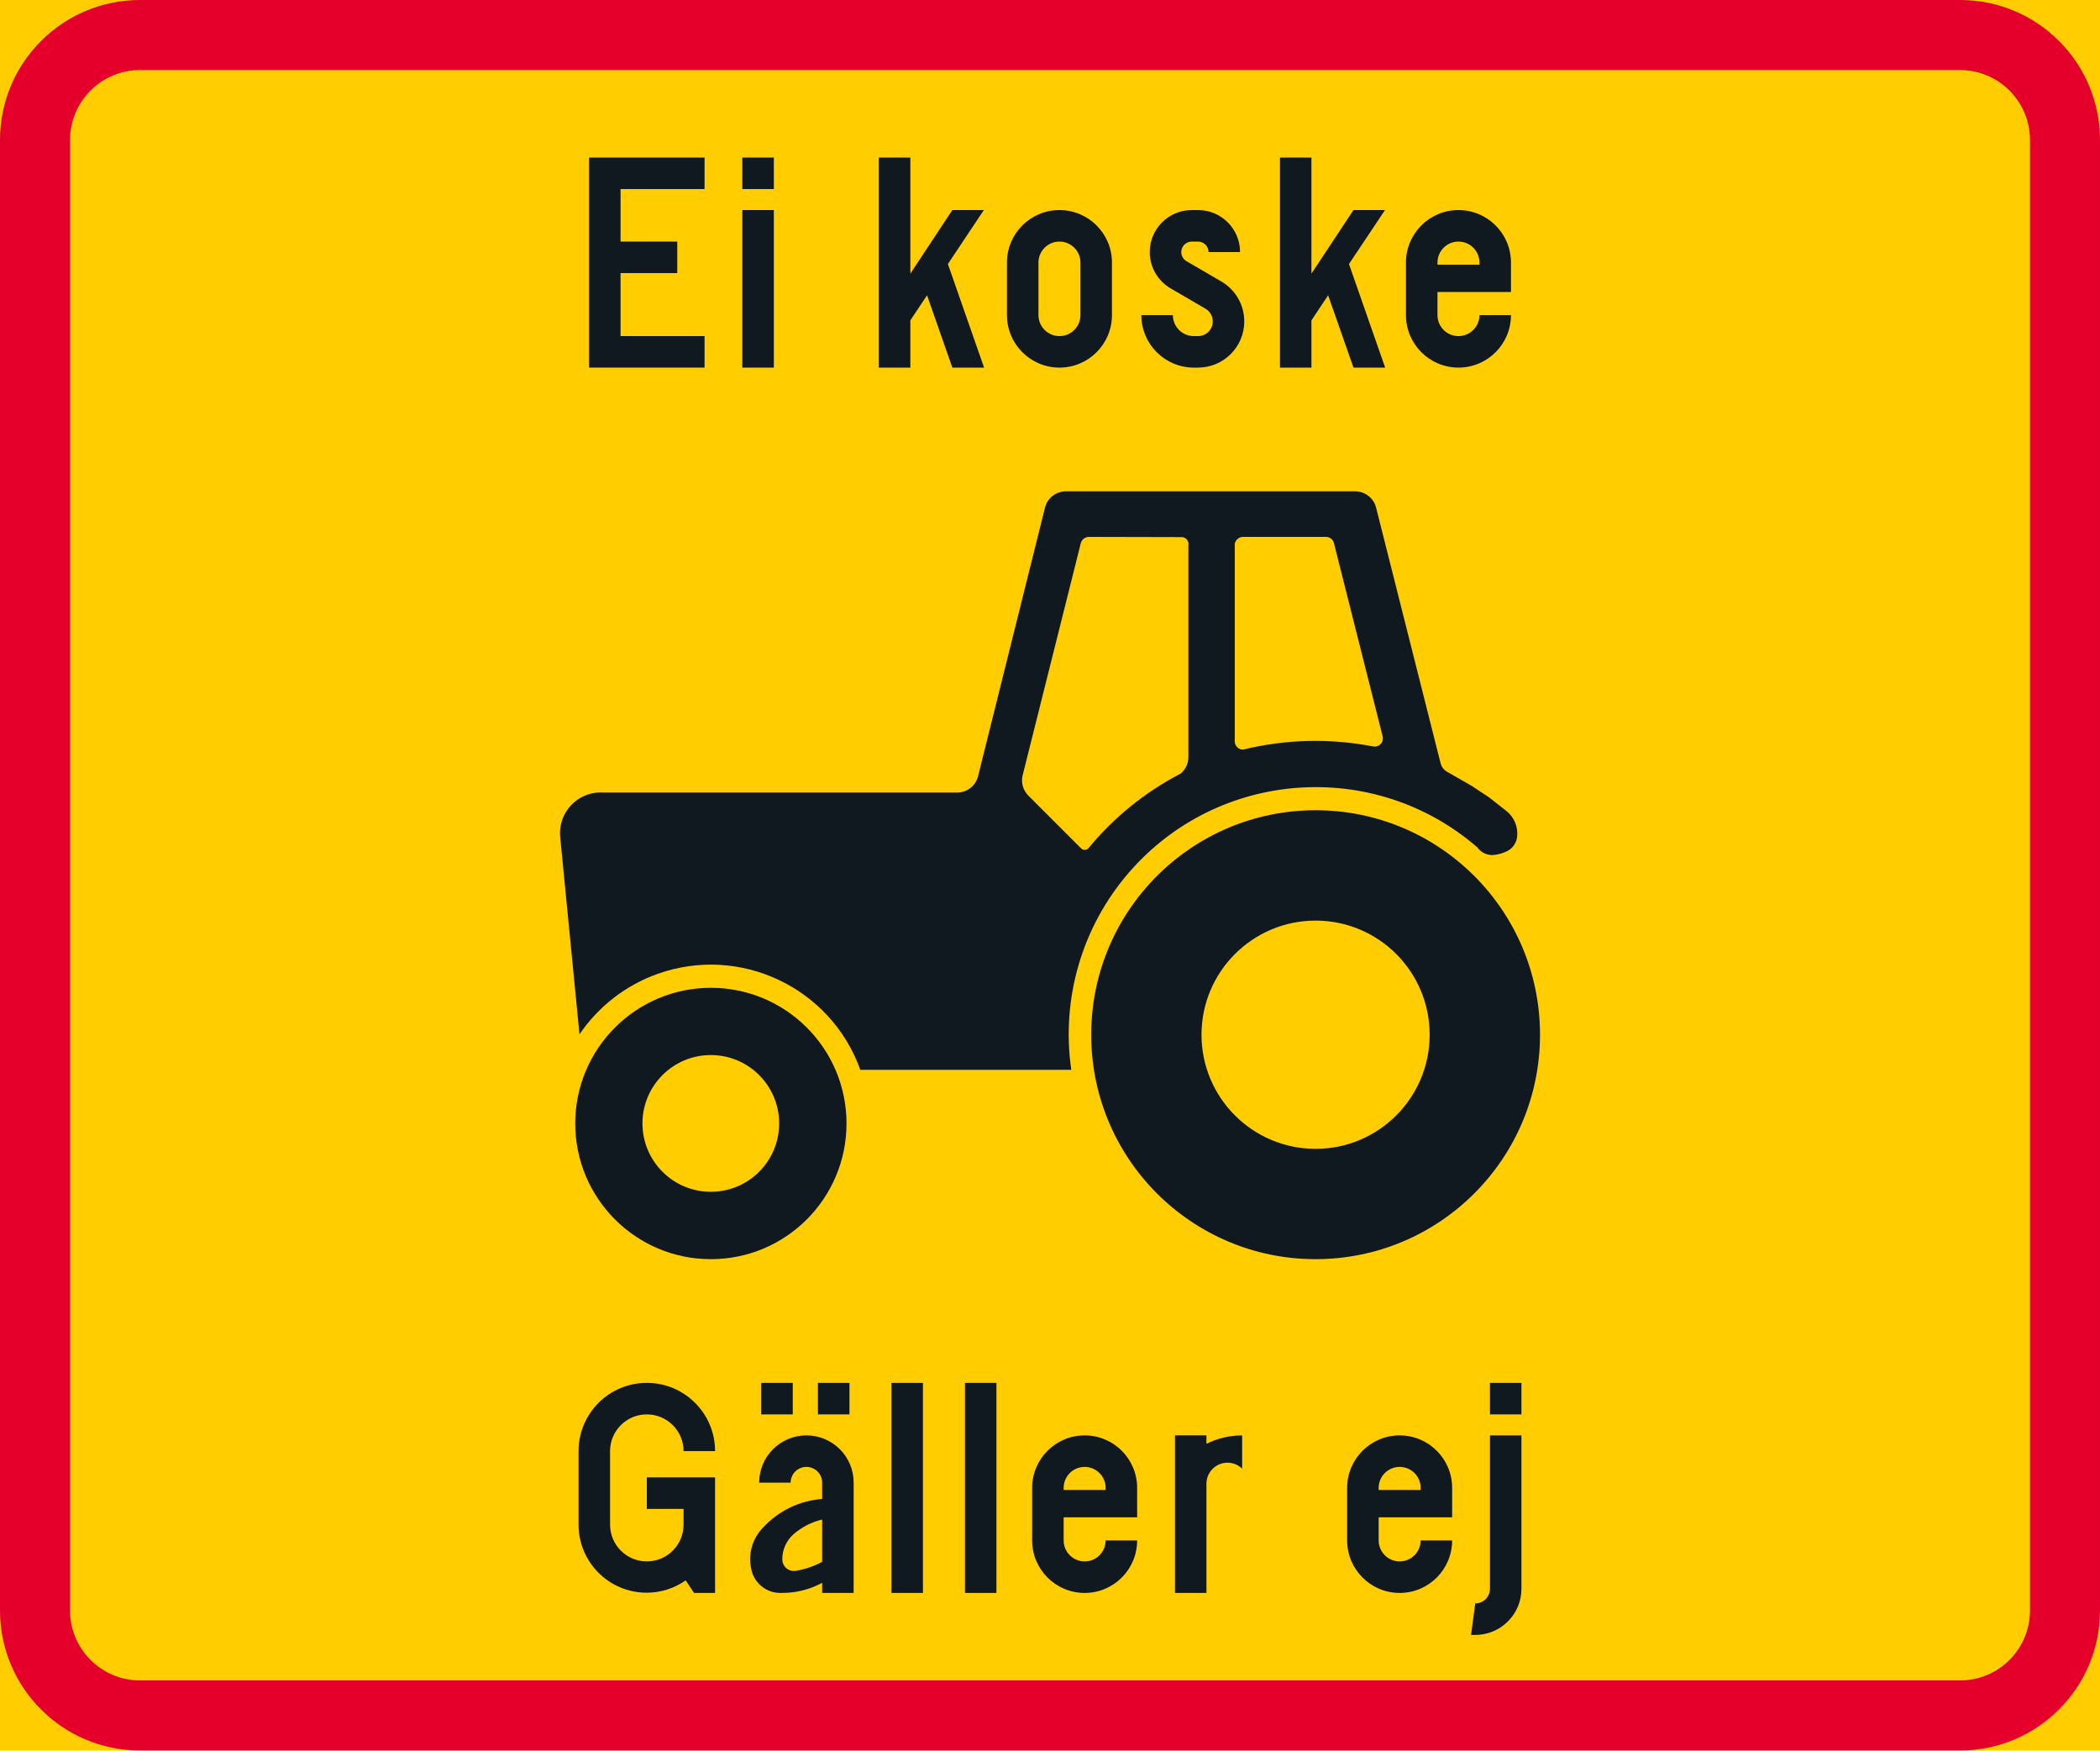
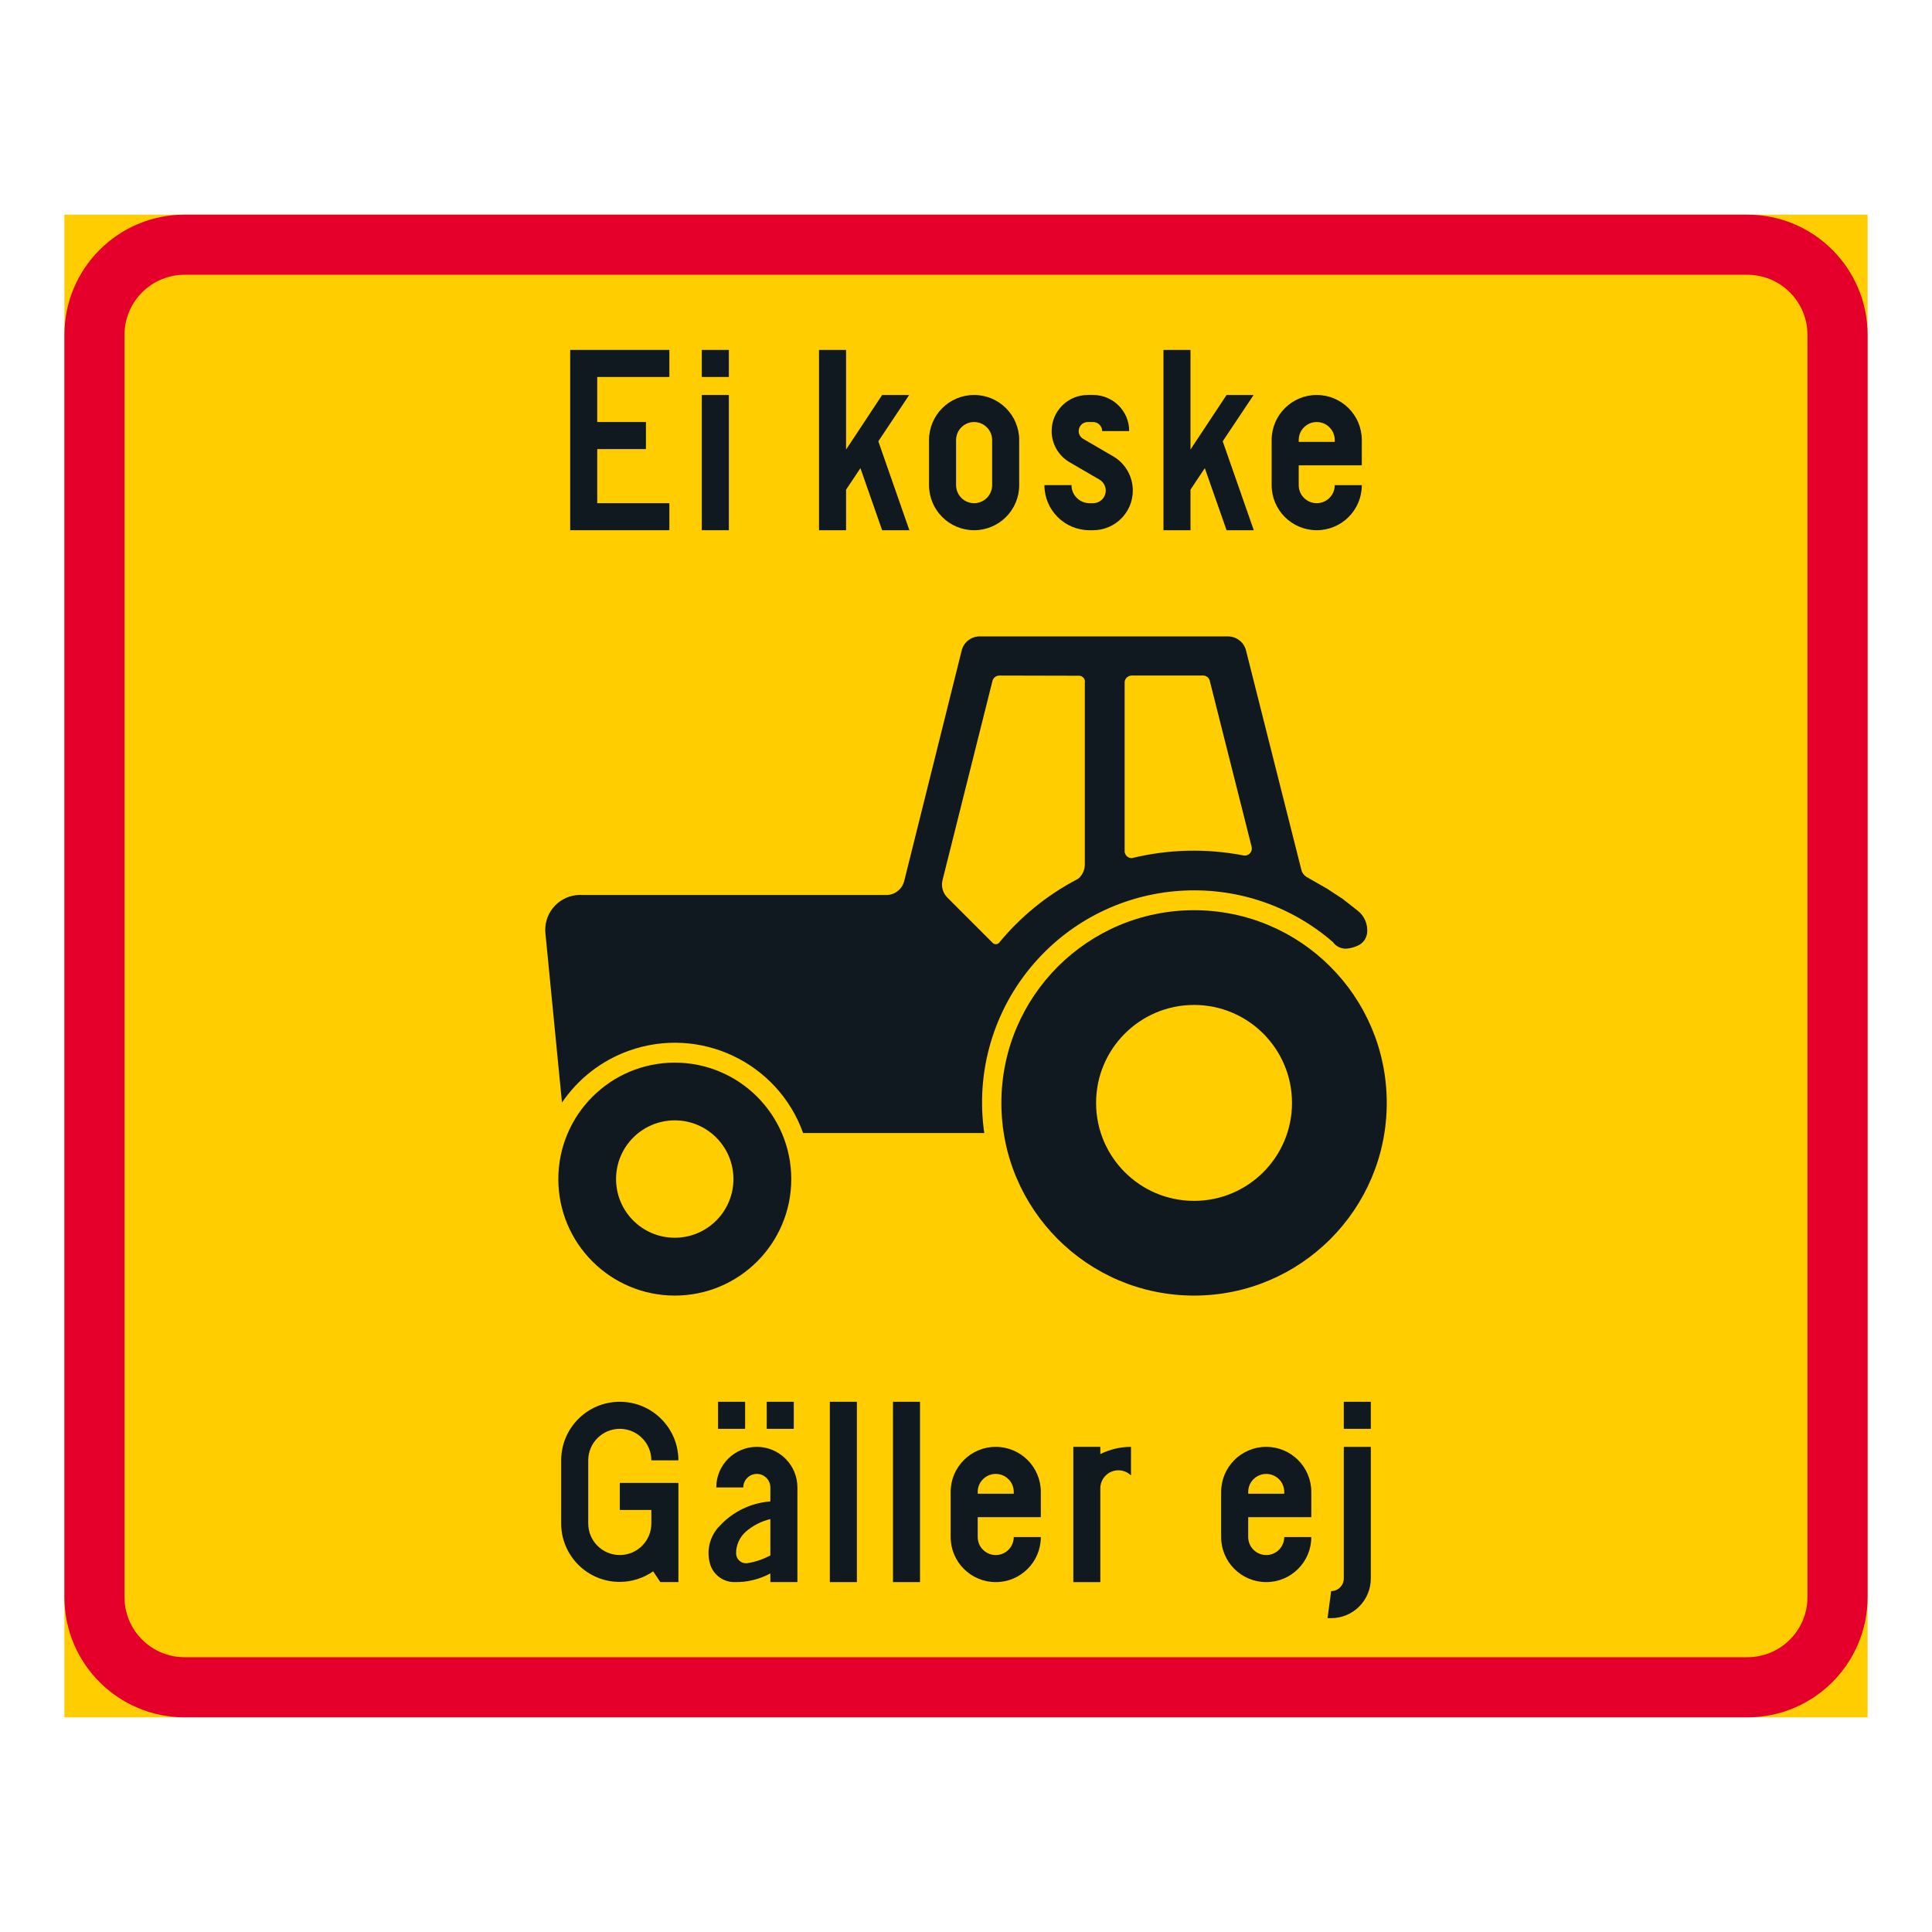
- <svg xmlns="http://www.w3.org/2000/svg" version="1.1" id="Layer_1" x="0px" y="0px" width="396.849" height="330.712" viewBox="0 0 396.849 330.712" xml:space="preserve">
-   <defs id="defs850" />
-   <g id="LWPOLYLINE_32_" transform="translate(-14.174,-47.242)">
-     <rect x="14.174" y="47.242" style="fill:#ffcd00" width="396.849" height="330.712" id="rect745" />
+ <svg xmlns="http://www.w3.org/2000/svg" version="1.1" id="Layer_1" x="0px" y="0px" width="425.197px" height="425.196px" viewBox="0 0 425.197 425.196" style="enable-background:new 0 0 425.197 425.196;" xml:space="preserve">
+   <g id="LWPOLYLINE_32_">
+     <rect x="14.174" y="47.242" style="fill:#FFCD00;" width="396.849" height="330.712" />
  </g>
-   <g id="LWPOLYLINE_31_" transform="translate(-14.174,-47.242)">
-     <path style="fill:#e4002b" d="m 40.627,377.954 h 343.941 c 14.608,0 26.454,-11.845 26.454,-26.458 V 73.701 c 0,-14.613 -11.846,-26.459 -26.454,-26.459 H 40.627 c -14.607,0 -26.453,11.846 -26.453,26.459 v 277.795 c 0,14.613 11.846,26.458 26.453,26.458 z" id="path748" />
+   <g id="LWPOLYLINE_31_">
+     <path style="fill:#E4002B;" d="M40.627,377.954h343.941c14.608,0,26.454-11.845,26.454-26.458V73.701   c0-14.613-11.846-26.459-26.454-26.459H40.627c-14.607,0-26.453,11.846-26.453,26.459v277.795   C14.174,366.109,26.02,377.954,40.627,377.954z" />
  </g>
-   <g id="LWPOLYLINE_30_" transform="translate(-14.174,-47.242)">
-     <path style="fill:#ffcd00" d="m 40.627,364.724 h 343.941 c 7.304,0 13.223,-5.918 13.223,-13.228 V 73.701 c 0,-7.305 -5.919,-13.228 -13.223,-13.228 H 40.627 c -7.304,0 -13.227,5.923 -13.227,13.228 v 277.795 c 0.001,7.31 5.924,13.228 13.227,13.228 z" id="path751" />
+   <g id="LWPOLYLINE_30_">
+     <path style="fill:#FFCD00;" d="M40.627,364.724h343.941c7.304,0,13.223-5.918,13.223-13.228V73.701   c0-7.305-5.919-13.228-13.223-13.228H40.627c-7.304,0-13.227,5.923-13.227,13.228v277.795   C27.401,358.806,33.324,364.724,40.627,364.724z" />
  </g>
-   <g id="LWPOLYLINE_53_" transform="translate(-14.174,-47.242)">
-     <polygon style="fill:#101820" points="147.316,110.741 131.442,110.741 131.442,98.837 142.157,98.837 142.157,92.882 131.442,92.882 131.442,82.961 147.316,82.961 147.316,77.007 125.488,77.007 125.488,116.691 147.316,116.691 " id="polygon754" />
+   <g id="LWPOLYLINE_53_">
+     <polygon style="fill:#101820;" points="125.488,116.691 147.316,116.691 147.316,110.741 131.442,110.741 131.442,98.837    142.157,98.837 142.157,92.882 131.442,92.882 131.442,82.961 147.316,82.961 147.316,77.007 125.488,77.007  " />
  </g>
-   <g id="LWPOLYLINE_54_" transform="translate(-14.174,-47.242)">
-     <rect x="154.456" y="86.928" style="fill:#101820" width="5.955" height="29.764" id="rect757" />
+   <g id="LWPOLYLINE_54_">
+     <rect x="154.456" y="86.928" style="fill:#101820;" width="5.955" height="29.764" />
  </g>
-   <g id="LWPOLYLINE_55_" transform="translate(-14.174,-47.242)">
-     <rect x="154.456" y="77.007" style="fill:#101820" width="5.955" height="5.954" id="rect760" />
+   <g id="LWPOLYLINE_55_">
+     <rect x="154.456" y="77.007" style="fill:#101820;" width="5.955" height="5.954" />
  </g>
-   <g id="LWPOLYLINE_56_" transform="translate(-14.174,-47.242)">
-     <polygon style="fill:#101820" points="180.252,77.007 186.208,77.007 186.208,98.938 194.141,86.928 200.095,86.928 193.302,97.122 200.141,116.7 194.141,116.691 189.363,103.031 186.208,107.765 186.208,116.691 180.252,116.691 " id="polygon763" />
+   <g id="LWPOLYLINE_56_">
+     <polygon style="fill:#101820;" points="186.208,116.691 180.252,116.691 180.252,77.007 186.208,77.007 186.208,98.938    194.141,86.928 200.095,86.928 193.302,97.122 200.141,116.7 194.141,116.691 189.363,103.031 186.208,107.765  " />
  </g>
-   <g id="LWPOLYLINE_57_" transform="translate(-14.174,-47.242)">
-     <path style="fill:#101820" d="m 204.463,106.771 c 0,5.48 4.44,9.921 9.921,9.921 5.481,0 9.922,-4.44 9.922,-9.921 v -9.922 c 0,-5.48 -4.441,-9.921 -9.922,-9.921 -5.481,0 -9.921,4.44 -9.921,9.921 z" id="path766" />
+   <g id="LWPOLYLINE_57_">
+     <path style="fill:#101820;" d="M204.463,106.771c0,5.48,4.44,9.921,9.921,9.921s9.922-4.44,9.922-9.921v-9.922   c0-5.48-4.441-9.921-9.922-9.921s-9.921,4.44-9.921,9.921V106.771z" />
  </g>
-   <g id="LWPOLYLINE_59_" transform="translate(-14.174,-47.242)">
-     <path style="fill:#101820" d="m 229.859,106.771 c 0,5.48 4.441,9.921 9.922,9.921 h 0.793 c 4.824,0 8.736,-3.907 8.736,-8.727 0,-3.109 -1.65,-5.982 -4.341,-7.546 l -6.584,-3.839 c -0.61,-0.352 -0.984,-1.008 -0.984,-1.715 0,-1.094 0.894,-1.983 1.987,-1.983 h 1.186 c 1.095,0 1.988,0.89 1.988,1.983 h 5.954 c 0,-4.381 -3.556,-7.938 -7.942,-7.938 h -1.186 c -4.386,0 -7.942,3.557 -7.942,7.938 0,2.822 1.505,5.439 3.939,6.857 l 6.593,3.839 c 0.848,0.497 1.377,1.414 1.377,2.403 0,1.532 -1.24,2.776 -2.781,2.776 h -0.793 c -2.188,0 -3.967,-1.778 -3.967,-3.971 h -5.955 z" id="path769" />
+   <g id="LWPOLYLINE_59_">
+     <path style="fill:#101820;" d="M229.859,106.771c0,5.48,4.441,9.921,9.922,9.921h0.793c4.824,0,8.736-3.907,8.736-8.727   c0-3.109-1.65-5.982-4.341-7.546l-6.584-3.839c-0.61-0.352-0.984-1.008-0.984-1.715c0-1.094,0.894-1.983,1.987-1.983h1.186   c1.095,0,1.988,0.89,1.988,1.983h5.954c0-4.381-3.556-7.938-7.942-7.938h-1.186c-4.386,0-7.942,3.557-7.942,7.938   c0,2.822,1.505,5.439,3.939,6.857l6.593,3.839c0.848,0.497,1.377,1.414,1.377,2.403c0,1.532-1.24,2.776-2.781,2.776h-0.793   c-2.188,0-3.967-1.778-3.967-3.971H229.859z" />
  </g>
-   <g id="LWPOLYLINE_60_" transform="translate(-14.174,-47.242)">
-     <polygon style="fill:#101820" points="256.058,77.007 262.003,77.007 262.003,98.938 269.946,86.928 275.9,86.928 269.097,97.122 275.937,116.7 269.946,116.691 265.158,103.031 262.003,107.765 262.003,116.691 256.058,116.691 " id="polygon772" />
+   <g id="LWPOLYLINE_60_">
+     <polygon style="fill:#101820;" points="262.003,116.691 256.058,116.691 256.058,77.007 262.003,77.007 262.003,98.938    269.946,86.928 275.9,86.928 269.097,97.122 275.937,116.7 269.946,116.691 265.158,103.031 262.003,107.765  " />
  </g>
-   <g id="LWPOLYLINE_61_" transform="translate(-14.174,-47.242)">
-     <path style="fill:#101820" d="m 293.754,106.771 h 5.955 c 0,5.48 -4.441,9.921 -9.921,9.921 -5.48,0 -9.922,-4.44 -9.922,-9.921 v -9.922 c 0,-5.48 4.441,-9.921 9.922,-9.921 5.479,0 9.921,4.44 9.921,9.921 v 5.559 h -13.888 v 4.363 c 0,2.192 1.769,3.971 3.967,3.971 2.188,-0.001 3.966,-1.779 3.966,-3.971 z" id="path775" />
+   <g id="LWPOLYLINE_61_">
+     <path style="fill:#101820;" d="M293.754,106.771h5.955c0,5.48-4.441,9.921-9.921,9.921c-5.48,0-9.922-4.44-9.922-9.921v-9.922   c0-5.48,4.441-9.921,9.922-9.921c5.479,0,9.921,4.44,9.921,9.921v5.559h-13.888v4.363c0,2.192,1.769,3.971,3.967,3.971   C291.976,110.741,293.754,108.963,293.754,106.771z" />
  </g>
-   <g id="LWPOLYLINE_63_" transform="translate(-14.174,-47.242)">
-     <path style="fill:#101820" d="m 145.328,348.19 h 3.976 v -21.83 h -12.9 v 5.955 h 6.946 v 2.781 0.195 c 0,3.835 -3.112,6.944 -6.946,6.944 -3.835,0 -6.944,-3.109 -6.944,-6.944 v -13.893 c 0,-3.83 3.109,-6.939 6.944,-6.939 3.834,0 6.946,3.109 6.946,6.939 h 5.954 c 0,-7.121 -5.781,-12.894 -12.9,-12.894 -7.122,0 -12.898,5.772 -12.898,12.894 v 13.893 c 0.004,7.108 5.771,12.862 12.88,12.857 2.636,-0.004 5.207,-0.815 7.366,-2.329 z" id="path778" />
+   <g id="LWPOLYLINE_63_">
+     <path style="fill:#101820;" d="M145.328,348.19h3.976v-21.83h-12.9v5.955h6.946v2.781v0.195c0,3.835-3.112,6.944-6.946,6.944   c-3.835,0-6.944-3.109-6.944-6.944v-13.893c0-3.83,3.109-6.939,6.944-6.939c3.834,0,6.946,3.109,6.946,6.939h5.954   c0-7.121-5.781-12.894-12.9-12.894c-7.122,0-12.898,5.772-12.898,12.894v13.893c0.004,7.108,5.771,12.862,12.88,12.857   c2.636-0.004,5.207-0.815,7.366-2.329L145.328,348.19z" />
  </g>
-   <g id="LWPOLYLINE_64_" transform="translate(-14.174,-47.242)">
-     <rect x="168.745" y="308.506" style="fill:#101820" width="5.955" height="5.954" id="rect781" />
+   <g id="LWPOLYLINE_64_">
+     <rect x="168.745" y="308.506" style="fill:#101820;" width="5.955" height="5.954" />
  </g>
-   <g id="LWPOLYLINE_65_" transform="translate(-14.174,-47.242)">
-     <rect x="158.03" y="308.506" style="fill:#101820" width="5.955" height="5.954" id="rect784" />
+   <g id="LWPOLYLINE_65_">
+     <rect x="158.03" y="308.506" style="fill:#101820;" width="5.955" height="5.954" />
  </g>
-   <g id="LWPOLYLINE_66_" transform="translate(-14.174,-47.242)">
-     <path style="fill:#101820" d="m 175.493,348.19 h -5.954 v -1.905 c -2.39,1.29 -5.07,1.946 -7.788,1.905 -2.443,0.064 -4.642,-1.477 -5.416,-3.793 -0.967,-3.046 -0.155,-6.374 2.106,-8.627 2.899,-3.113 6.857,-5.015 11.098,-5.334 v -3.082 c 0,-1.642 -1.332,-2.973 -2.973,-2.973 -1.642,0 -2.982,1.331 -2.982,2.973 h -5.945 c 0,-4.934 3.994,-8.928 8.928,-8.928 4.933,0 8.927,3.994 8.927,8.928 v 20.836 z" id="path787" />
+   <g id="LWPOLYLINE_66_">
+     <path style="fill:#101820;" d="M175.493,348.19h-5.954v-1.905c-2.39,1.29-5.07,1.946-7.788,1.905   c-2.443,0.064-4.642-1.477-5.416-3.793c-0.967-3.046-0.155-6.374,2.106-8.627c2.899-3.113,6.857-5.015,11.098-5.334v-3.082   c0-1.642-1.332-2.973-2.973-2.973c-1.642,0-2.982,1.331-2.982,2.973h-5.945c0-4.934,3.994-8.928,8.928-8.928   c4.933,0,8.927,3.994,8.927,8.928V348.19z" />
  </g>
-   <g id="LWPOLYLINE_68_" transform="translate(-14.174,-47.242)">
-     <rect x="182.632" y="308.506" style="fill:#101820" width="5.955" height="39.685" id="rect790" />
+   <g id="LWPOLYLINE_68_">
+     <rect x="182.632" y="308.506" style="fill:#101820;" width="5.955" height="39.685" />
  </g>
-   <g id="LWPOLYLINE_69_" transform="translate(-14.174,-47.242)">
-     <rect x="196.53" y="308.506" style="fill:#101820" width="5.945" height="39.685" id="rect793" />
+   <g id="LWPOLYLINE_69_">
+     <rect x="196.53" y="308.506" style="fill:#101820;" width="5.945" height="39.685" />
  </g>
-   <g id="LWPOLYLINE_70_" transform="translate(-14.174,-47.242)">
-     <path style="fill:#101820" d="m 223.111,338.27 h 5.955 c 0,5.48 -4.44,9.921 -9.921,9.921 -5.481,0 -9.922,-4.44 -9.922,-9.921 v -9.921 c 0,-5.48 4.441,-9.922 9.922,-9.922 5.481,0 9.921,4.441 9.921,9.922 v 5.553 h -13.888 v 4.368 c 0,2.188 1.778,3.967 3.967,3.967 2.197,-0.001 3.966,-1.779 3.966,-3.967 z" id="path796" />
+   <g id="LWPOLYLINE_70_">
+     <path style="fill:#101820;" d="M223.111,338.27h5.955c0,5.48-4.44,9.921-9.921,9.921s-9.922-4.44-9.922-9.921v-9.921   c0-5.48,4.441-9.922,9.922-9.922s9.921,4.441,9.921,9.922v5.553h-13.888v4.368c0,2.188,1.778,3.967,3.967,3.967   C221.342,342.236,223.111,340.458,223.111,338.27z" />
  </g>
-   <g id="LWPOLYLINE_72_" transform="translate(-14.174,-47.242)">
-     <path style="fill:#101820" d="m 242.161,327.555 v 20.636 h -5.945 v -29.764 h 5.945 v 1.592 c 2.098,-1.045 4.404,-1.592 6.748,-1.592 v 6.292 c -1.56,-1.532 -4.076,-1.509 -5.608,0.055 -0.73,0.743 -1.14,1.742 -1.14,2.781 z" id="path799" />
+   <g id="LWPOLYLINE_72_">
+     <path style="fill:#101820;" d="M242.161,327.555v20.636h-5.945v-29.764h5.945v1.592c2.098-1.045,4.404-1.592,6.748-1.592v6.292   c-1.56-1.532-4.076-1.509-5.608,0.055C242.571,325.517,242.161,326.516,242.161,327.555z" />
  </g>
-   <g id="LWPOLYLINE_73_" transform="translate(-14.174,-47.242)">
-     <path style="fill:#101820" d="m 282.639,338.27 h 5.954 c 0,5.48 -4.44,9.921 -9.921,9.921 -5.481,0 -9.921,-4.44 -9.921,-9.921 v -9.921 c 0,-5.48 4.44,-9.922 9.921,-9.922 5.481,0 9.921,4.441 9.921,9.922 v 5.553 h -13.888 v 4.368 c 0,2.188 1.778,3.967 3.967,3.967 2.198,-0.001 3.967,-1.779 3.967,-3.967 z" id="path802" />
+   <g id="LWPOLYLINE_73_">
+     <path style="fill:#101820;" d="M282.639,338.27h5.954c0,5.48-4.44,9.921-9.921,9.921s-9.921-4.44-9.921-9.921v-9.921   c0-5.48,4.44-9.922,9.921-9.922s9.921,4.441,9.921,9.922v5.553h-13.888v4.368c0,2.188,1.778,3.967,3.967,3.967   C280.87,342.236,282.639,340.458,282.639,338.27z" />
  </g>
-   <g id="LWPOLYLINE_75_" transform="translate(-14.174,-47.242)">
-     <path style="fill:#101820" d="m 301.688,318.427 v 28.971 c 0,4.824 -3.902,8.727 -8.727,8.727 h -0.793 l 0.793,-5.95 c 1.532,0 2.781,-1.244 2.781,-2.776 v -28.971 h 5.946 z" id="path805" />
+   <g id="LWPOLYLINE_75_">
+     <path style="fill:#101820;" d="M301.688,318.427v28.971c0,4.824-3.902,8.727-8.727,8.727h-0.793l0.793-5.95   c1.532,0,2.781-1.244,2.781-2.776v-28.971H301.688z" />
  </g>
-   <g id="LWPOLYLINE_76_" transform="translate(-14.174,-47.242)">
-     <rect x="295.743" y="308.506" style="fill:#101820" width="5.945" height="5.954" id="rect808" />
+   <g id="LWPOLYLINE_76_">
+     <rect x="295.743" y="308.506" style="fill:#101820;" width="5.945" height="5.954" />
  </g>
-   <g id="CIRCLE_9_" transform="translate(-14.174,-47.242)">
-     <path style="fill:#101820" d="m 174.143,259.501 c 0,-14.156 -11.472,-25.633 -25.633,-25.633 -14.154,0 -25.631,11.477 -25.631,25.633 0,14.157 11.477,25.633 25.631,25.633 14.161,0 25.633,-11.476 25.633,-25.633 z" id="path811" />
+   <g id="CIRCLE_9_">
+     <path style="fill:#101820;" d="M174.143,259.501c0-14.156-11.472-25.633-25.633-25.633c-14.154,0-25.631,11.477-25.631,25.633   c0,14.157,11.477,25.633,25.631,25.633C162.671,285.134,174.143,273.658,174.143,259.501L174.143,259.501z" />
  </g>
-   <g id="LWPOLYLINE_78_" transform="translate(-14.174,-47.242)">
-     <path style="fill:#101820" d="m 216.619,249.356 h -39.867 c -5.6,-15.593 -22.788,-23.695 -38.384,-18.096 -5.978,2.151 -11.115,6.137 -14.686,11.394 l -3.63,-37.104 c -0.059,-0.497 -0.068,-0.998 -0.031,-1.491 0.328,-4.24 4.025,-7.409 8.266,-7.08 h 66.757 c 1.869,0 3.502,-1.272 3.958,-3.087 l 12.675,-50.842 c 0.502,-1.819 2.188,-3.051 4.076,-2.986 h 54.513 c 1.869,0 3.501,1.276 3.957,3.086 l 12.191,48.316 c 0.155,0.625 0.548,1.167 1.095,1.51 l 4.696,2.689 3.311,2.18 3.301,2.59 c 1.486,1.162 2.262,3.014 2.061,4.892 -0.137,1.195 -0.875,2.239 -1.97,2.754 -0.729,0.347 -1.522,0.579 -2.334,0.68 -1.249,0.155 -2.48,-0.388 -3.21,-1.418 -19.487,-16.879 -48.959,-14.759 -65.838,4.728 -8.883,10.253 -12.859,23.863 -10.907,37.285 z" id="path814" />
+   <g id="LWPOLYLINE_78_">
+     <path style="fill:#101820;" d="M216.619,249.356h-39.867c-5.6-15.593-22.788-23.695-38.384-18.096   c-5.978,2.151-11.115,6.137-14.686,11.394l-3.63-37.104c-0.059-0.497-0.068-0.998-0.031-1.491c0.328-4.24,4.025-7.409,8.266-7.08   h66.757c1.869,0,3.502-1.272,3.958-3.087l12.675-50.842c0.502-1.819,2.188-3.051,4.076-2.986h54.513   c1.869,0,3.501,1.276,3.957,3.086l12.191,48.316c0.155,0.625,0.548,1.167,1.095,1.51l4.696,2.689l3.311,2.18l3.301,2.59   c1.486,1.162,2.262,3.014,2.061,4.892c-0.137,1.195-0.875,2.239-1.97,2.754c-0.729,0.347-1.522,0.579-2.334,0.68   c-1.249,0.155-2.48-0.388-3.21-1.418c-19.487-16.879-48.959-14.759-65.838,4.728C218.643,222.324,214.667,235.934,216.619,249.356z   " />
  </g>
-   <g id="CIRCLE_11_" transform="translate(-14.174,-47.242)">
-     <path style="fill:#101820" d="m 305.199,242.731 c 0,-23.426 -18.985,-42.411 -42.411,-42.411 -23.417,0 -42.402,18.985 -42.402,42.411 0,23.418 18.985,42.402 42.402,42.402 23.425,0.001 42.411,-18.984 42.411,-42.402 z" id="path817" />
+   <g id="CIRCLE_11_">
+     <path style="fill:#101820;" d="M305.199,242.731c0-23.426-18.985-42.411-42.411-42.411c-23.417,0-42.402,18.985-42.402,42.411   c0,23.418,18.985,42.402,42.402,42.402C286.213,285.134,305.199,266.149,305.199,242.731L305.199,242.731z" />
  </g>
-   <g id="LWPOLYLINE_58_" transform="translate(-14.174,-47.242)">
-     <path style="fill:#ffcd00" d="m 210.417,106.771 c 0,2.192 1.778,3.971 3.967,3.971 2.189,0 3.967,-1.778 3.967,-3.971 v -9.922 c 0,-2.188 -1.777,-3.967 -3.967,-3.967 -2.188,0 -3.967,1.778 -3.967,3.967 z" id="path820" />
+   <g id="LWPOLYLINE_58_">
+     <path style="fill:#FFCD00;" d="M210.417,106.771c0,2.192,1.778,3.971,3.967,3.971c2.189,0,3.967-1.778,3.967-3.971v-9.922   c0-2.188-1.777-3.967-3.967-3.967c-2.188,0-3.967,1.778-3.967,3.967V106.771z" />
  </g>
-   <g id="LWPOLYLINE_62_" transform="translate(-14.174,-47.242)">
-     <path style="fill:#ffcd00" d="m 285.822,97.25 h 7.933 v -0.401 c 0,-2.188 -1.778,-3.967 -3.966,-3.967 -2.198,0 -3.967,1.778 -3.967,3.967 z" id="path823" />
+   <g id="LWPOLYLINE_62_">
+     <path style="fill:#FFCD00;" d="M285.822,97.25h7.933v-0.401c0-2.188-1.778-3.967-3.966-3.967c-2.198,0-3.967,1.778-3.967,3.967   V97.25z" />
  </g>
-   <g id="LWPOLYLINE_67_" transform="translate(-14.174,-47.242)">
-     <path style="fill:#ffcd00" d="m 169.539,334.321 c -1.988,0.474 -3.83,1.418 -5.381,2.749 -1.386,1.222 -2.179,2.991 -2.151,4.842 0.027,1.204 1.021,2.157 2.225,2.134 0.101,-0.004 0.2,-0.014 0.301,-0.027 1.751,-0.282 3.447,-0.861 5.007,-1.7 v -7.998 z" id="path826" />
+   <g id="LWPOLYLINE_67_">
+     <path style="fill:#FFCD00;" d="M169.539,334.321c-1.988,0.474-3.83,1.418-5.381,2.749c-1.386,1.222-2.179,2.991-2.151,4.842   c0.027,1.204,1.021,2.157,2.225,2.134c0.101-0.004,0.2-0.014,0.301-0.027c1.751-0.282,3.447-0.861,5.007-1.7V334.321z" />
  </g>
-   <g id="LWPOLYLINE_71_" transform="translate(-14.174,-47.242)">
-     <path style="fill:#ffcd00" d="m 215.178,328.745 h 7.933 v -0.396 c 0,-2.193 -1.769,-3.967 -3.966,-3.967 -2.188,0 -3.967,1.773 -3.967,3.967 z" id="path829" />
+   <g id="LWPOLYLINE_71_">
+     <path style="fill:#FFCD00;" d="M215.178,328.745h7.933v-0.396c0-2.193-1.769-3.967-3.966-3.967c-2.188,0-3.967,1.773-3.967,3.967   V328.745z" />
  </g>
-   <g id="LWPOLYLINE_74_" transform="translate(-14.174,-47.242)">
-     <path style="fill:#ffcd00" d="m 274.706,328.745 h 7.934 v -0.396 c 0,-2.193 -1.77,-3.967 -3.967,-3.967 -2.188,0 -3.967,1.773 -3.967,3.967 z" id="path832" />
+   <g id="LWPOLYLINE_74_">
+     <path style="fill:#FFCD00;" d="M274.706,328.745h7.934v-0.396c0-2.193-1.77-3.967-3.967-3.967c-2.188,0-3.967,1.773-3.967,3.967   V328.745z" />
  </g>
-   <g id="CIRCLE_8_" transform="translate(-14.174,-47.242)">
-     <path style="fill:#ffcd00" d="m 284.344,242.731 c 0,-11.909 -9.647,-21.561 -21.557,-21.561 -11.9,0 -21.558,9.651 -21.558,21.561 0,11.905 9.657,21.558 21.558,21.558 11.91,0 21.557,-9.652 21.557,-21.558 z" id="path835" />
+   <g id="CIRCLE_8_">
+     <path style="fill:#FFCD00;" d="M284.344,242.731c0-11.909-9.647-21.561-21.557-21.561c-11.9,0-21.558,9.651-21.558,21.561   c0,11.905,9.657,21.558,21.558,21.558C274.697,264.289,284.344,254.637,284.344,242.731L284.344,242.731z" />
  </g>
-   <g id="LWPOLYLINE_77_" transform="translate(-14.174,-47.242)">
-     <path style="fill:#ffcd00" d="m 218.424,207.479 c 0.374,0.405 1.003,0.438 1.404,0.063 4.732,-5.771 10.578,-10.532 17.188,-14.002 0.146,-0.059 0.292,-0.15 0.411,-0.264 0.848,-0.78 1.322,-1.874 1.322,-3.023 v -39.99 c 0.137,-0.712 -0.338,-1.396 -1.049,-1.527 -0.073,-0.014 -0.155,-0.019 -0.237,-0.019 l -17.48,-0.041 c -0.712,-0.014 -1.35,0.451 -1.551,1.135 l -10.997,43.88 c -0.347,1.387 0.063,2.854 1.076,3.867 l 9.985,9.984 z" id="path838" />
+   <g id="LWPOLYLINE_77_">
+     <path style="fill:#FFCD00;" d="M218.424,207.479c0.374,0.405,1.003,0.438,1.404,0.063c4.732-5.771,10.578-10.532,17.188-14.002   c0.146-0.059,0.292-0.15,0.411-0.264c0.848-0.78,1.322-1.874,1.322-3.023v-39.99c0.137-0.712-0.338-1.396-1.049-1.527   c-0.073-0.014-0.155-0.019-0.237-0.019l-17.48-0.041c-0.712-0.014-1.35,0.451-1.551,1.135l-10.997,43.88   c-0.347,1.387,0.063,2.854,1.076,3.867l9.985,9.984L218.424,207.479z" />
  </g>
-   <g id="LWPOLYLINE_79_" transform="translate(-14.174,-47.242)">
-     <path style="fill:#ffcd00" d="m 247.513,187.572 v -37.574 c 0.137,-0.771 0.803,-1.327 1.587,-1.322 h 15.675 c 0.685,0 1.295,0.465 1.469,1.135 l 9.219,36.558 c 0.055,0.237 0.055,0.483 0,0.726 -0.191,0.834 -1.021,1.354 -1.852,1.162 -8.124,-1.568 -16.478,-1.363 -24.511,0.603 -0.693,0.018 -1.313,-0.429 -1.514,-1.095 -0.018,-0.065 -0.045,-0.129 -0.073,-0.193 z" id="path841" />
+   <g id="LWPOLYLINE_79_">
+     <path style="fill:#FFCD00;" d="M247.513,187.572v-37.574c0.137-0.771,0.803-1.327,1.587-1.322h15.675   c0.685,0,1.295,0.465,1.469,1.135l9.219,36.558c0.055,0.237,0.055,0.483,0,0.726c-0.191,0.834-1.021,1.354-1.852,1.162   c-8.124-1.568-16.478-1.363-24.511,0.603c-0.693,0.018-1.313-0.429-1.514-1.095C247.568,187.7,247.541,187.636,247.513,187.572z" />
  </g>
-   <g id="CIRCLE_10_" transform="translate(-14.174,-47.242)">
-     <path style="fill:#ffcd00" d="m 161.414,259.487 c 0,-7.135 -5.781,-12.916 -12.912,-12.916 -7.134,0 -12.92,5.781 -12.92,12.916 0,7.136 5.786,12.917 12.92,12.917 7.13,0 12.912,-5.781 12.912,-12.917 z" id="path844" />
+   <g id="CIRCLE_10_">
+     <path style="fill:#FFCD00;" d="M161.414,259.487c0-7.135-5.781-12.916-12.912-12.916c-7.134,0-12.92,5.781-12.92,12.916   c0,7.136,5.786,12.917,12.92,12.917C155.632,272.404,161.414,266.623,161.414,259.487L161.414,259.487z" />
  </g>
</svg>
